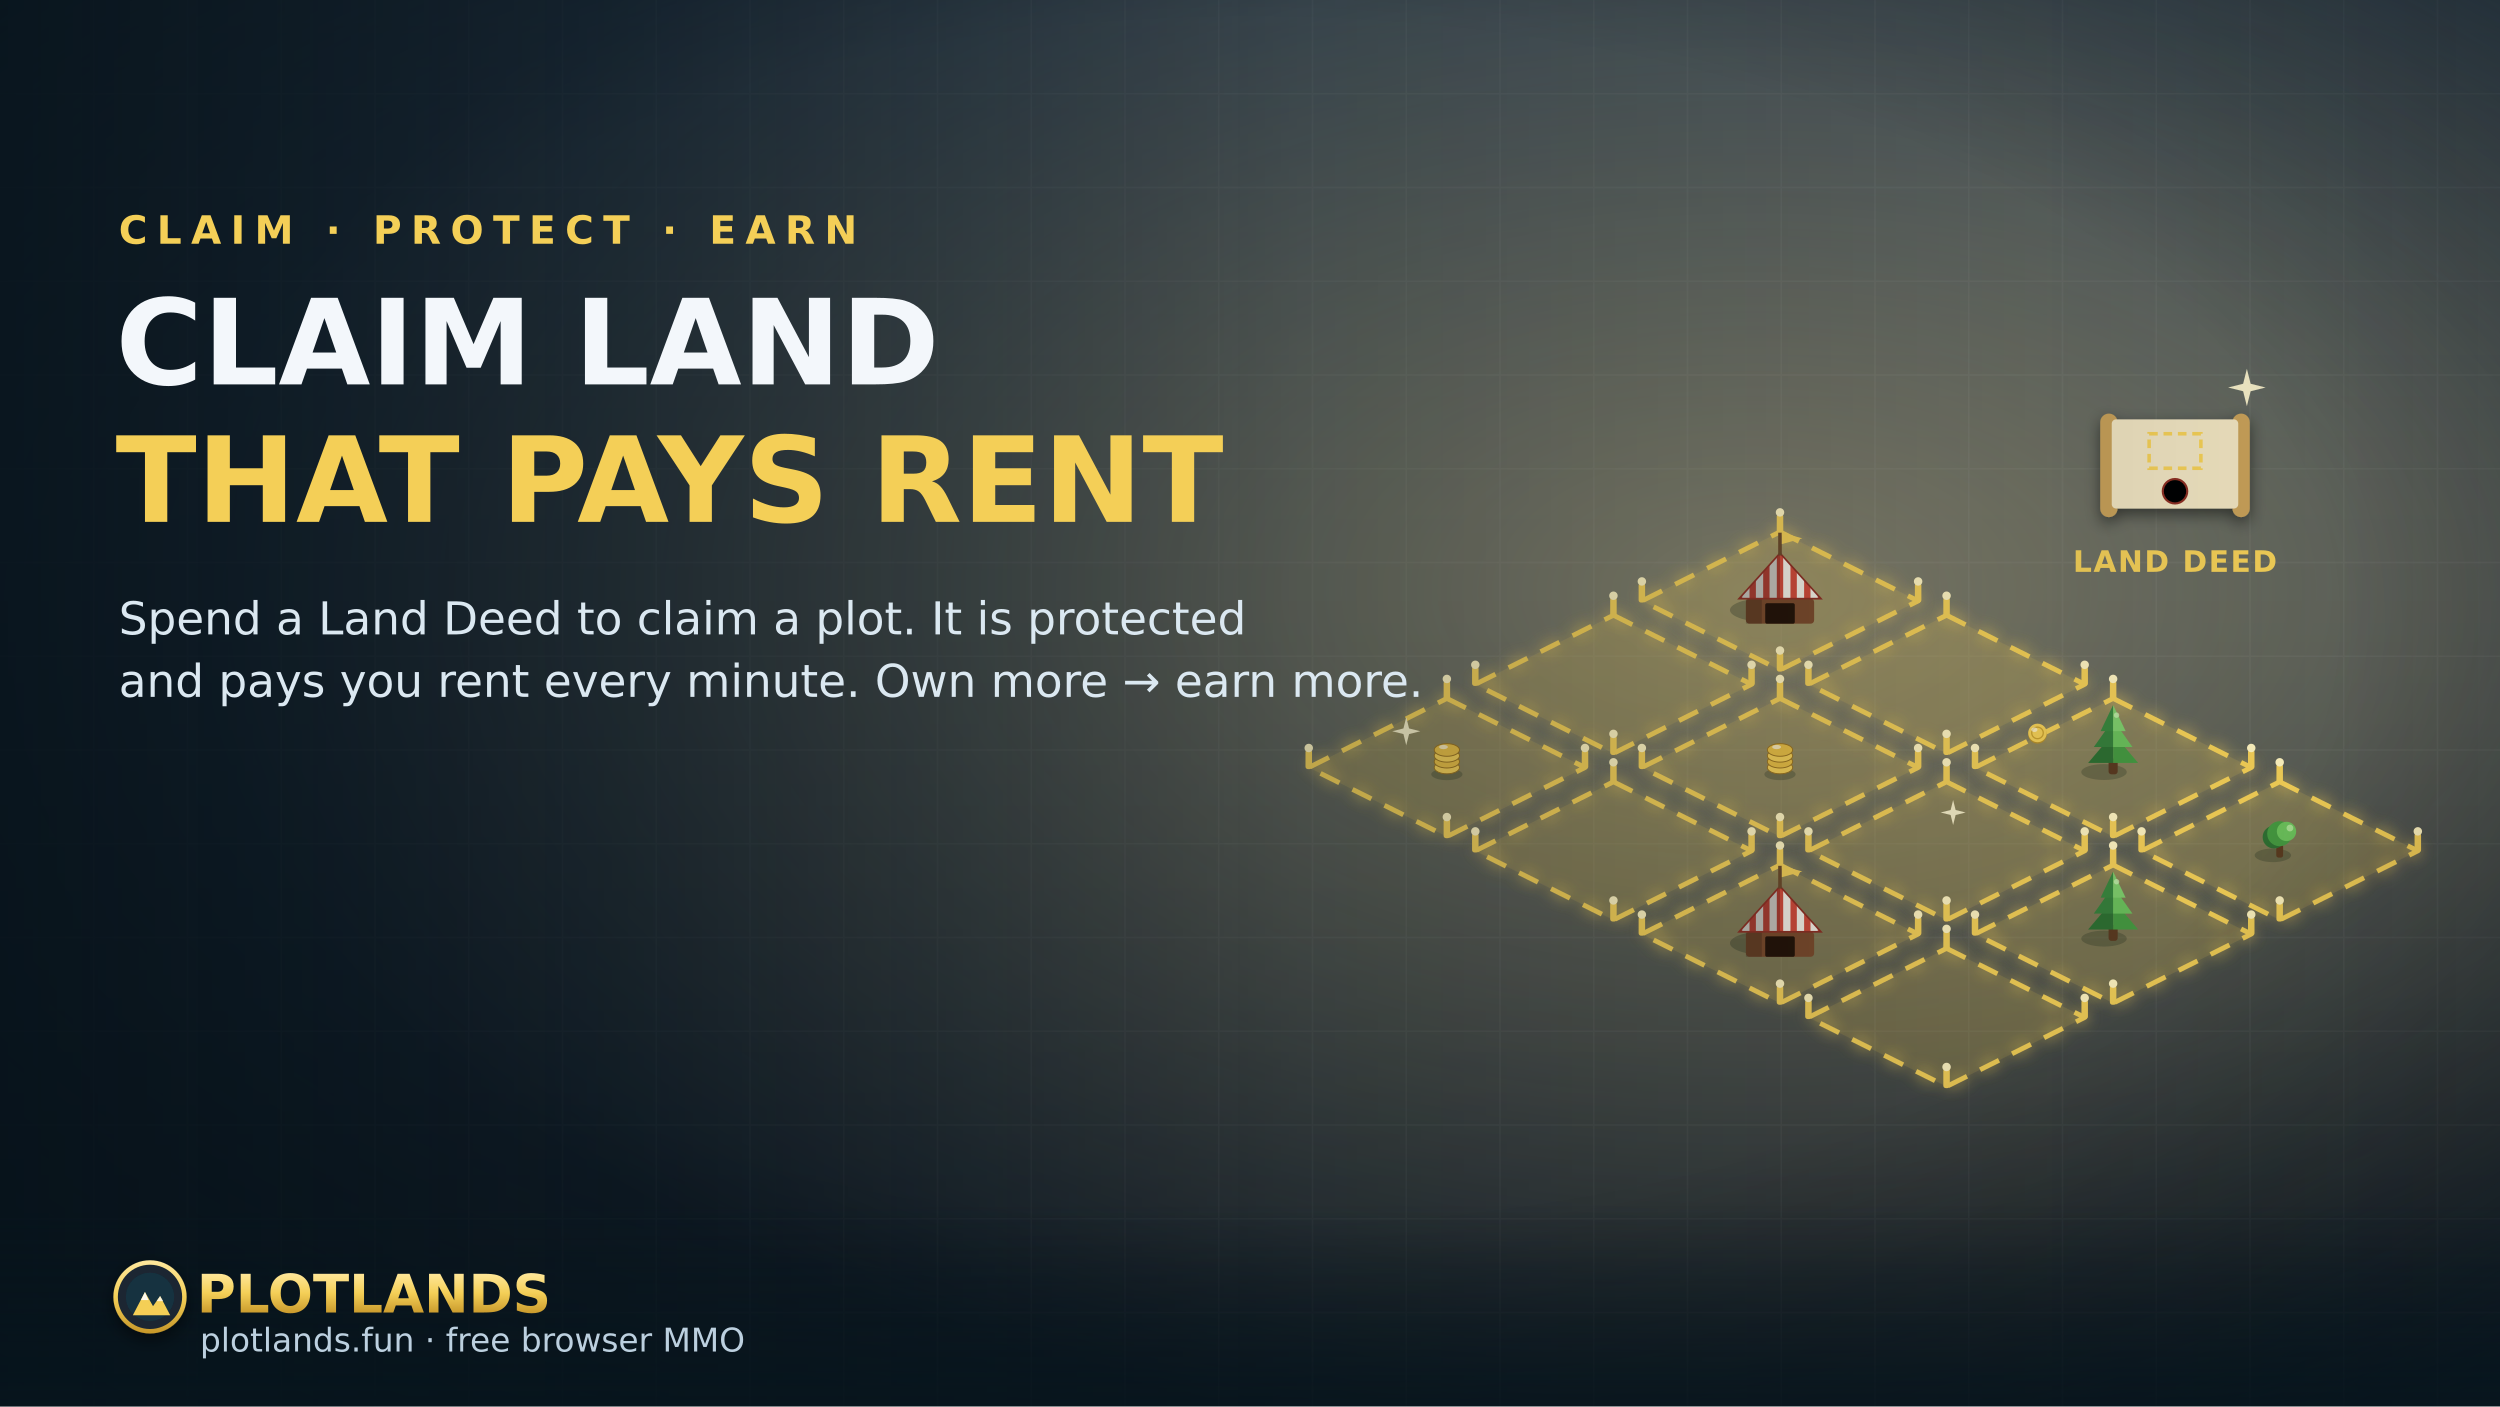
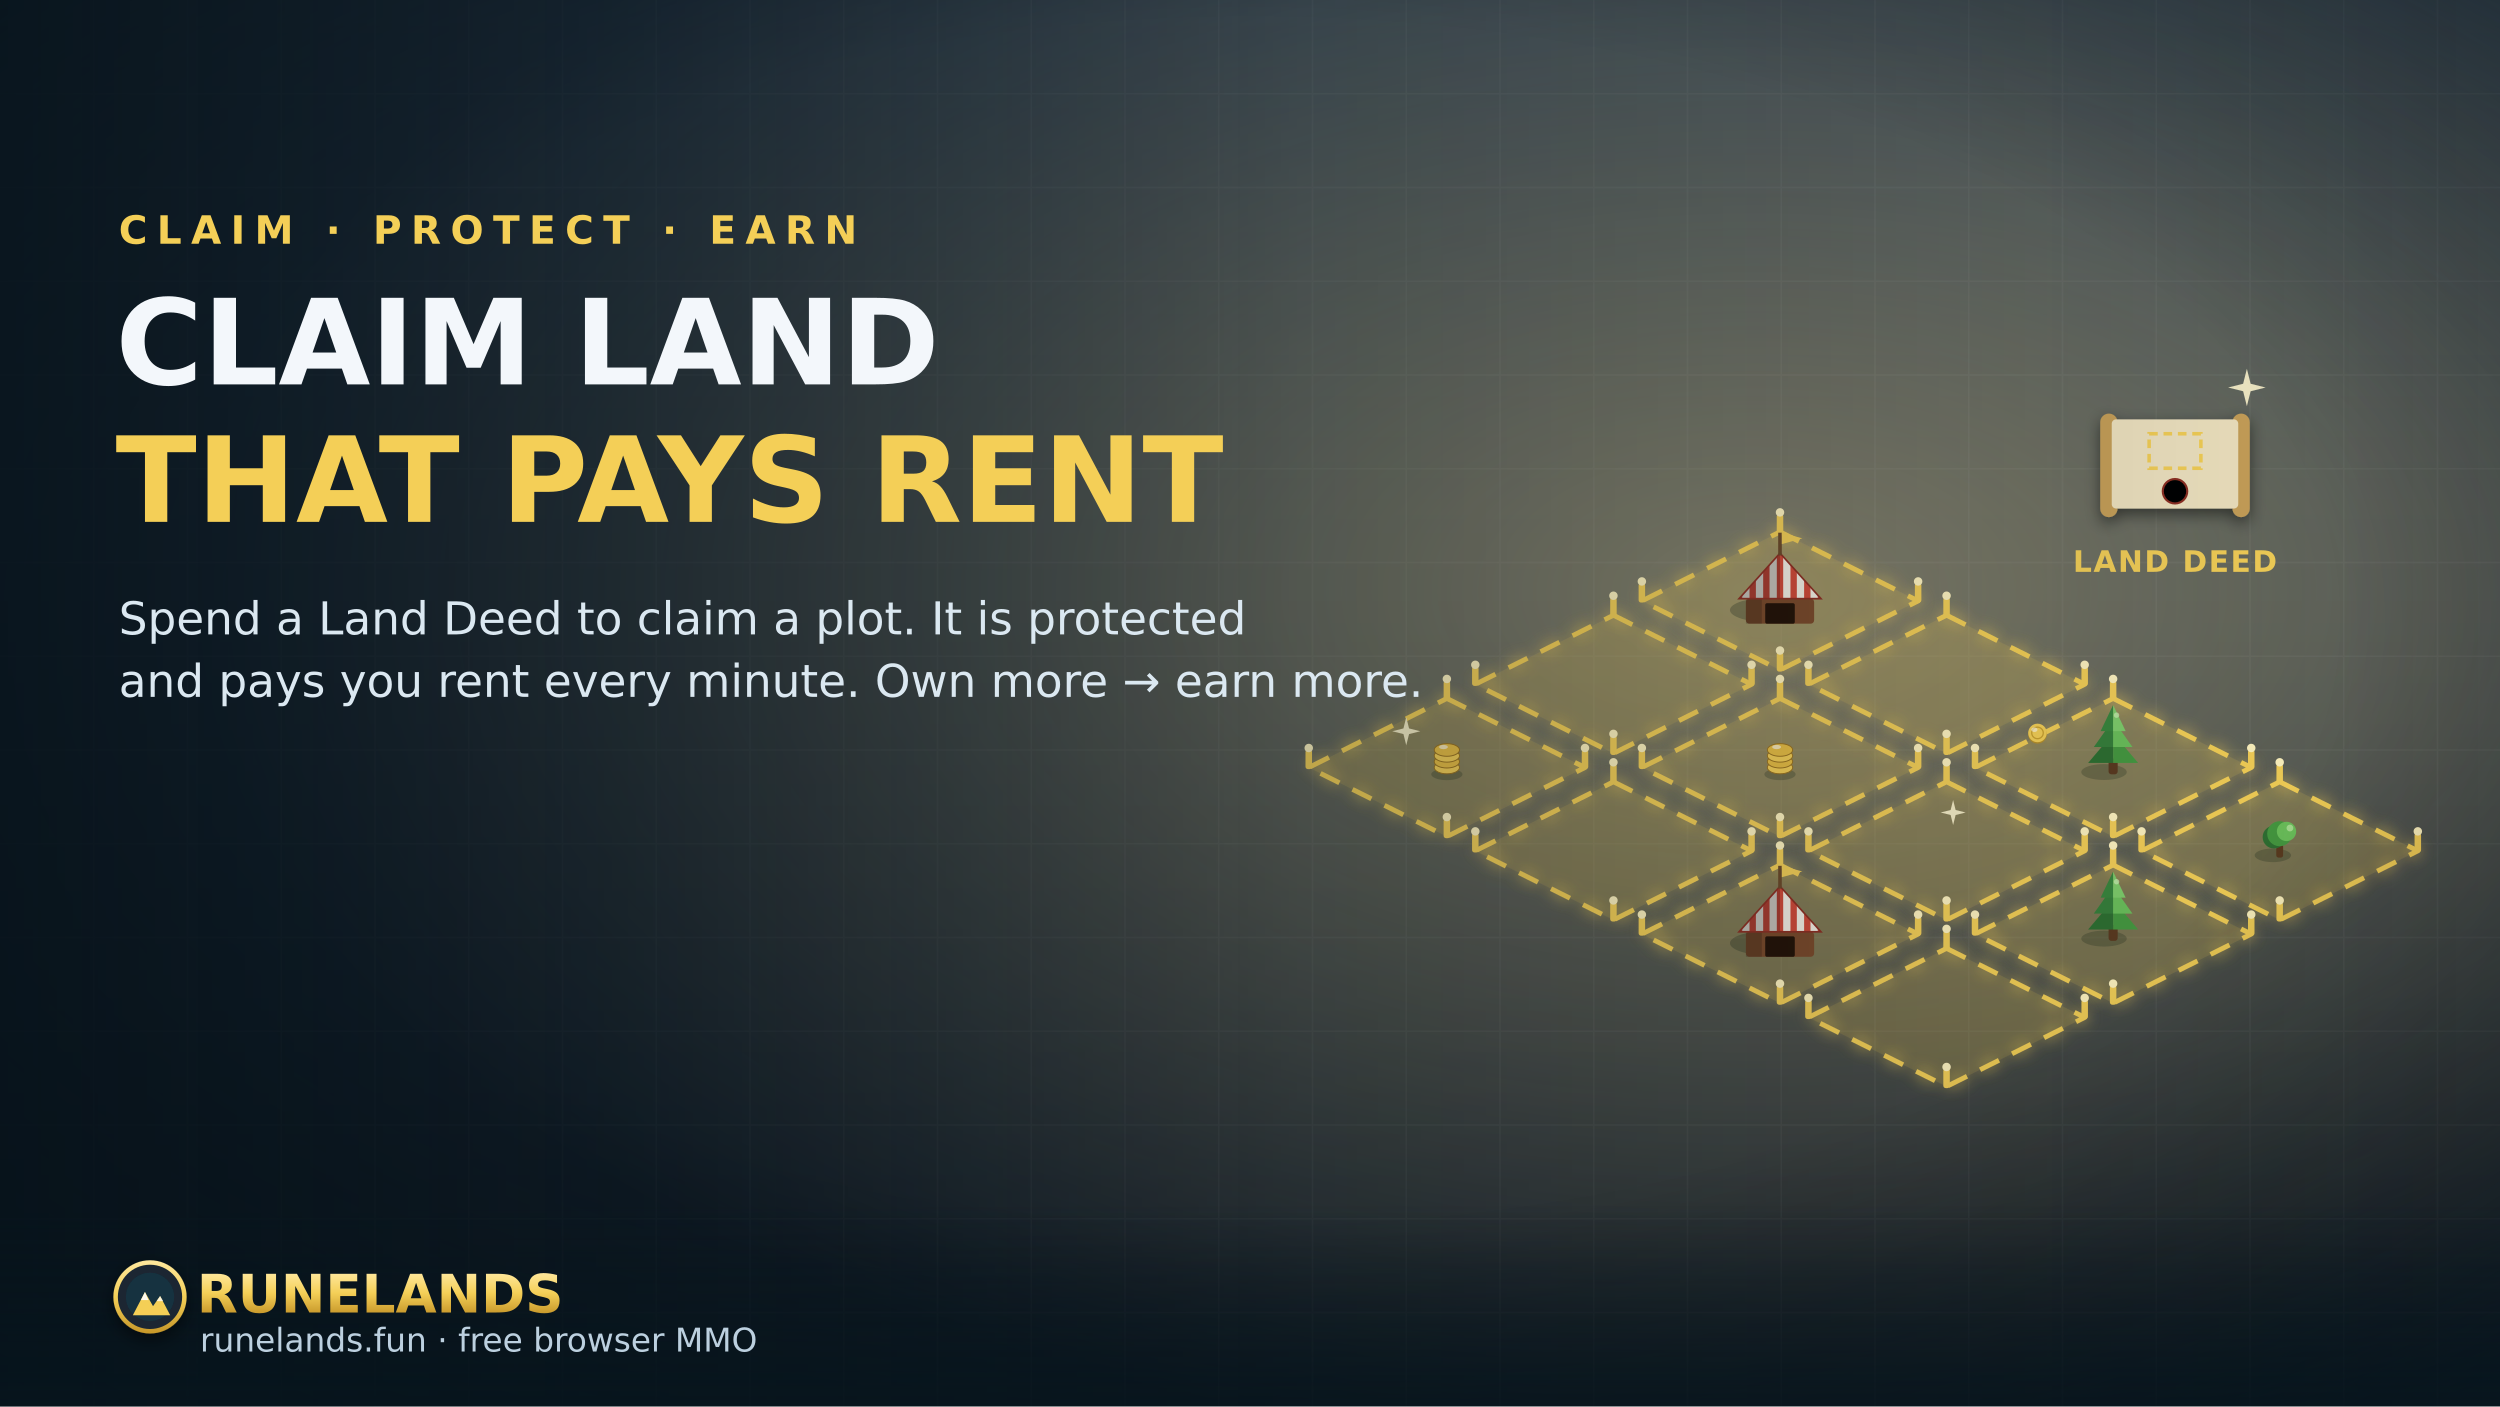
<svg xmlns="http://www.w3.org/2000/svg" width="1600" height="900" viewBox="0 0 1600 900">
  <defs>
    <linearGradient id="sky" x1="0" y1="0" x2="0" y2="1">
      <stop offset="0" stop-color="#163140" />
      <stop offset=".46" stop-color="#247e96" />
      <stop offset="1" stop-color="#0f2c39" />
    </linearGradient>
    <radialGradient id="sun" cx="80%" cy="16%" r="60%">
      <stop offset="0" stop-color="#fff1c2" stop-opacity=".95" />
      <stop offset="34%" stop-color="#f4b65a" stop-opacity=".5" />
      <stop offset="100%" stop-color="#f4b65a" stop-opacity="0" />
    </radialGradient>
    <linearGradient id="refl" x1="0" y1="0" x2="0" y2="1">
      <stop offset="0" stop-color="#ffe9a8" stop-opacity="0" />
      <stop offset=".5" stop-color="#ffdf8c" stop-opacity=".2" />
      <stop offset="1" stop-color="#ffdf8c" stop-opacity="0" />
    </linearGradient>
    <linearGradient id="grassG" gradientUnits="userSpaceOnUse" x1="1380" y1="560" x2="580" y2="560">
      <stop offset="0" stop-color="#86cc72" />
      <stop offset="1" stop-color="#3c7a3c" />
    </linearGradient>
    <linearGradient id="wallR" x1="0" y1="0" x2="0" y2="1">
      <stop offset="0" stop-color="#b07c33" />
      <stop offset="1" stop-color="#5c3d1c" />
    </linearGradient>
    <linearGradient id="wallL" x1="0" y1="0" x2="0" y2="1">
      <stop offset="0" stop-color="#5a3c1f" />
      <stop offset="1" stop-color="#291a0c" />
    </linearGradient>
    <linearGradient id="goldG" x1="0" y1="0" x2="0" y2="1">
      <stop offset="0" stop-color="#ffe79a" />
      <stop offset=".5" stop-color="#f4cf57" />
      <stop offset="1" stop-color="#c99a2c" />
    </linearGradient>
    <radialGradient id="ctaG" cx="50%" cy="28%" r="85%">
      <stop offset="0" stop-color="#ffe9a2" />
      <stop offset=".6" stop-color="#f4cf57" />
      <stop offset="1" stop-color="#d8a838" />
    </radialGradient>
    <linearGradient id="scrimT" x1="0" y1="0" x2="0" y2="1">
      <stop offset="0" stop-color="#06151d" stop-opacity=".62" />
      <stop offset="1" stop-color="#06151d" stop-opacity="0" />
    </linearGradient>
    <linearGradient id="scrimB" x1="0" y1="0" x2="0" y2="1">
      <stop offset="0" stop-color="#06151d" stop-opacity="0" />
      <stop offset="1" stop-color="#06151d" stop-opacity=".66" />
    </linearGradient>
    <radialGradient id="vig" cx="50%" cy="44%" r="74%">
      <stop offset="58%" stop-color="#000" stop-opacity="0" />
      <stop offset="100%" stop-color="#04121a" stop-opacity=".55" />
    </radialGradient>
    <filter id="glow" x="-50%" y="-50%" width="200%" height="200%">
      <feGaussianBlur stdDeviation="4.5" result="b" />
      <feMerge>
        <feMergeNode in="b" />
        <feMergeNode in="SourceGraphic" />
      </feMerge>
    </filter>
    <filter id="soft" x="-60%" y="-60%" width="220%" height="220%">
      <feGaussianBlur stdDeviation="16" />
    </filter>
    <filter id="haze" x="-60%" y="-60%" width="220%" height="220%">
      <feGaussianBlur stdDeviation="2.4" />
    </filter>
    <filter id="ds" x="-30%" y="-30%" width="160%" height="160%">
      <feDropShadow dx="0" dy="4" stdDeviation="5" flood-color="#000" flood-opacity=".5" />
    </filter>
  </defs>
  <defs>
    <linearGradient id="bgDay" x1="0" y1="0" x2="0" y2="1">
      <stop offset="0" stop-color="#c2e9f3" />
      <stop offset=".46" stop-color="#7fcadb" />
      <stop offset="1" stop-color="#3a9cb7" />
    </linearGradient>
    <linearGradient id="bgMap" x1="0" y1="0" x2="0" y2="1">
      <stop offset="0" stop-color="#2c3d4e" />
      <stop offset="1" stop-color="#121b25" />
    </linearGradient>
    <linearGradient id="bgNight" x1="0" y1="0" x2="0" y2="1">
      <stop offset="0" stop-color="#2c1620" />
      <stop offset=".5" stop-color="#3c1a22" />
      <stop offset="1" stop-color="#110910" />
    </linearGradient>
    <linearGradient id="bgEcon" x1="0" y1="0" x2="0" y2="1">
      <stop offset="0" stop-color="#312257" />
      <stop offset=".5" stop-color="#221a44" />
      <stop offset="1" stop-color="#0f0b22" />
    </linearGradient>
    <radialGradient id="sunWarm" cx="78%" cy="16%" r="62%">
      <stop offset="0" stop-color="#fffaea" stop-opacity=".95" />
      <stop offset="34%" stop-color="#ffe2a0" stop-opacity=".5" />
      <stop offset="100%" stop-color="#ffe2a0" stop-opacity="0" />
    </radialGradient>
    <radialGradient id="goldGlow" cx="70%" cy="42%" r="62%">
      <stop offset="0" stop-color="#ffe7a4" stop-opacity=".45" />
      <stop offset="100%" stop-color="#ffe7a4" stop-opacity="0" />
    </radialGradient>
    <radialGradient id="redglow" cx="50%" cy="50%" r="50%">
      <stop offset="0" stop-color="#ff3b2a" stop-opacity=".55" />
      <stop offset="100%" stop-color="#ff3b2a" stop-opacity="0" />
    </radialGradient>
    <linearGradient id="scrimL" x1="0" y1="0" x2="1" y2="0">
      <stop offset="0" stop-color="#06121a" stop-opacity=".85" />
      <stop offset=".52" stop-color="#06121a" stop-opacity=".22" />
      <stop offset="1" stop-color="#06121a" stop-opacity="0" />
    </linearGradient>
    <linearGradient id="grassG2" x1="0" y1="0" x2="0" y2="1">
      <stop offset="0" stop-color="#86cc72" />
      <stop offset="1" stop-color="#3c7a3c" />
    </linearGradient>
    <radialGradient id="icSea" cx="50%" cy="38%" r="80%">
      <stop offset="0" stop-color="#2d3f50" />
      <stop offset="1" stop-color="#0b121a" />
    </radialGradient>
    <linearGradient id="mtnR" x1="0" y1="0" x2="0" y2="1">
      <stop offset="0" stop-color="#ffe79a" />
      <stop offset="1" stop-color="#e3b43c" />
    </linearGradient>
    <linearGradient id="mtnL" x1="0" y1="0" x2="0" y2="1">
      <stop offset="0" stop-color="#e0b950" />
      <stop offset="1" stop-color="#b0842a" />
    </linearGradient>
    <radialGradient id="icGold" cx="50%" cy="38%" r="82%">
      <stop offset="0" stop-color="#ffeab0" />
      <stop offset=".55" stop-color="#f3cc62" />
      <stop offset="1" stop-color="#d59f33" />
    </radialGradient>
    <radialGradient id="icNavy" cx="50%" cy="40%" r="82%">
      <stop offset="0" stop-color="#243c4e" />
      <stop offset="1" stop-color="#0b1620" />
    </radialGradient>
    <linearGradient id="mtnDeep" x1="0" y1="0" x2="0" y2="1">
      <stop offset="0" stop-color="#e8bb45" />
      <stop offset="1" stop-color="#a9781f" />
    </linearGradient>
  </defs>
  <rect width="1600" height="900" fill="url(#bgMap)" />
  <rect width="1600" height="900" fill="url(#goldGlow)" />
  <g stroke="#ffffff" stroke-width="1" opacity=".04">
    <line x1="60" y1="0" x2="60" y2="900" />
    <line x1="120" y1="0" x2="120" y2="900" />
    <line x1="180" y1="0" x2="180" y2="900" />
    <line x1="240" y1="0" x2="240" y2="900" />
    <line x1="300" y1="0" x2="300" y2="900" />
    <line x1="360" y1="0" x2="360" y2="900" />
    <line x1="420" y1="0" x2="420" y2="900" />
    <line x1="480" y1="0" x2="480" y2="900" />
    <line x1="540" y1="0" x2="540" y2="900" />
    <line x1="600" y1="0" x2="600" y2="900" />
    <line x1="660" y1="0" x2="660" y2="900" />
    <line x1="720" y1="0" x2="720" y2="900" />
    <line x1="780" y1="0" x2="780" y2="900" />
    <line x1="840" y1="0" x2="840" y2="900" />
    <line x1="900" y1="0" x2="900" y2="900" />
    <line x1="960" y1="0" x2="960" y2="900" />
    <line x1="1020" y1="0" x2="1020" y2="900" />
    <line x1="1080" y1="0" x2="1080" y2="900" />
    <line x1="1140" y1="0" x2="1140" y2="900" />
    <line x1="1200" y1="0" x2="1200" y2="900" />
    <line x1="1260" y1="0" x2="1260" y2="900" />
    <line x1="1320" y1="0" x2="1320" y2="900" />
    <line x1="1380" y1="0" x2="1380" y2="900" />
    <line x1="1440" y1="0" x2="1440" y2="900" />
    <line x1="1500" y1="0" x2="1500" y2="900" />
    <line x1="1560" y1="0" x2="1560" y2="900" />
    <line x1="0" y1="60" x2="1600" y2="60" />
    <line x1="0" y1="120" x2="1600" y2="120" />
    <line x1="0" y1="180" x2="1600" y2="180" />
    <line x1="0" y1="240" x2="1600" y2="240" />
    <line x1="0" y1="300" x2="1600" y2="300" />
    <line x1="0" y1="360" x2="1600" y2="360" />
    <line x1="0" y1="420" x2="1600" y2="420" />
    <line x1="0" y1="480" x2="1600" y2="480" />
    <line x1="0" y1="540" x2="1600" y2="540" />
    <line x1="0" y1="600" x2="1600" y2="600" />
    <line x1="0" y1="660" x2="1600" y2="660" />
    <line x1="0" y1="720" x2="1600" y2="720" />
    <line x1="0" y1="780" x2="1600" y2="780" />
    <line x1="0" y1="840" x2="1600" y2="840" />
  </g>
  <g transform="translate(120 -34) scale(1.04)">
    <g filter="url(#glow)">
      <polygon points="980.0,360.0 1065.0,402.5 980.0,445.0 895.0,402.5" fill="#f4cf57" opacity=".13" />
      <polygon points="980.0,360.0 1065.0,402.5 980.0,445.0 895.0,402.5" fill="none" stroke="#f4cf57" stroke-width="3" stroke-dasharray="13 9" stroke-linejoin="round" />
    </g>
    <rect x="978.0" y="349.0" width="4" height="12" rx="1.5" fill="#f4cf57" />
    <circle cx="980.0" cy="348.0" r="2.6" fill="#fff3bf" />
    <rect x="1063.0" y="391.5" width="4" height="12" rx="1.5" fill="#f4cf57" />
    <circle cx="1065.0" cy="390.5" r="2.6" fill="#fff3bf" />
    <rect x="978.0" y="434.0" width="4" height="12" rx="1.5" fill="#f4cf57" />
    <circle cx="980.0" cy="433.0" r="2.6" fill="#fff3bf" />
    <rect x="893.0" y="391.5" width="4" height="12" rx="1.5" fill="#f4cf57" />
    <circle cx="895.0" cy="390.5" r="2.6" fill="#fff3bf" />
    <g filter="url(#glow)">
      <polygon points="877.5,411.3 962.5,453.8 877.5,496.3 792.5,453.8" fill="#f4cf57" opacity=".13" />
      <polygon points="877.5,411.3 962.5,453.8 877.5,496.3 792.5,453.8" fill="none" stroke="#f4cf57" stroke-width="3" stroke-dasharray="13 9" stroke-linejoin="round" />
    </g>
    <rect x="875.5" y="400.3" width="4" height="12" rx="1.5" fill="#f4cf57" />
    <circle cx="877.5" cy="399.3" r="2.6" fill="#fff3bf" />
    <rect x="960.5" y="442.8" width="4" height="12" rx="1.5" fill="#f4cf57" />
    <circle cx="962.5" cy="441.8" r="2.6" fill="#fff3bf" />
    <rect x="875.5" y="485.3" width="4" height="12" rx="1.5" fill="#f4cf57" />
    <circle cx="877.5" cy="484.3" r="2.6" fill="#fff3bf" />
    <rect x="790.5" y="442.8" width="4" height="12" rx="1.5" fill="#f4cf57" />
    <circle cx="792.5" cy="441.8" r="2.6" fill="#fff3bf" />
    <g filter="url(#glow)">
      <polygon points="775.0,462.5 860.0,505.0 775.0,547.5 690.0,505.0" fill="#f4cf57" opacity=".13" />
      <polygon points="775.0,462.5 860.0,505.0 775.0,547.5 690.0,505.0" fill="none" stroke="#f4cf57" stroke-width="3" stroke-dasharray="13 9" stroke-linejoin="round" />
    </g>
    <rect x="773.0" y="451.5" width="4" height="12" rx="1.5" fill="#f4cf57" />
    <circle cx="775.0" cy="450.5" r="2.6" fill="#fff3bf" />
    <rect x="858.0" y="494.0" width="4" height="12" rx="1.5" fill="#f4cf57" />
    <circle cx="860.0" cy="493.0" r="2.6" fill="#fff3bf" />
    <rect x="773.0" y="536.5" width="4" height="12" rx="1.5" fill="#f4cf57" />
    <circle cx="775.0" cy="535.5" r="2.6" fill="#fff3bf" />
    <rect x="688.0" y="494.0" width="4" height="12" rx="1.5" fill="#f4cf57" />
    <circle cx="690.0" cy="493.0" r="2.6" fill="#fff3bf" />
    <g filter="url(#glow)">
      <polygon points="1082.5,411.3 1167.5,453.8 1082.5,496.3 997.5,453.8" fill="#f4cf57" opacity=".13" />
      <polygon points="1082.5,411.3 1167.5,453.8 1082.5,496.3 997.5,453.8" fill="none" stroke="#f4cf57" stroke-width="3" stroke-dasharray="13 9" stroke-linejoin="round" />
    </g>
    <rect x="1080.5" y="400.3" width="4" height="12" rx="1.5" fill="#f4cf57" />
    <circle cx="1082.5" cy="399.3" r="2.6" fill="#fff3bf" />
    <rect x="1165.5" y="442.8" width="4" height="12" rx="1.5" fill="#f4cf57" />
    <circle cx="1167.5" cy="441.8" r="2.6" fill="#fff3bf" />
    <rect x="1080.5" y="485.3" width="4" height="12" rx="1.5" fill="#f4cf57" />
    <circle cx="1082.5" cy="484.3" r="2.6" fill="#fff3bf" />
    <rect x="995.5" y="442.8" width="4" height="12" rx="1.5" fill="#f4cf57" />
    <circle cx="997.5" cy="441.8" r="2.6" fill="#fff3bf" />
    <g filter="url(#glow)">
      <polygon points="980.0,462.5 1065.0,505.0 980.0,547.5 895.0,505.0" fill="#f4cf57" opacity=".13" />
      <polygon points="980.0,462.5 1065.0,505.0 980.0,547.5 895.0,505.0" fill="none" stroke="#f4cf57" stroke-width="3" stroke-dasharray="13 9" stroke-linejoin="round" />
    </g>
    <rect x="978.0" y="451.5" width="4" height="12" rx="1.5" fill="#f4cf57" />
    <circle cx="980.0" cy="450.5" r="2.6" fill="#fff3bf" />
    <rect x="1063.0" y="494.0" width="4" height="12" rx="1.5" fill="#f4cf57" />
    <circle cx="1065.0" cy="493.0" r="2.6" fill="#fff3bf" />
    <rect x="978.0" y="536.5" width="4" height="12" rx="1.5" fill="#f4cf57" />
    <circle cx="980.0" cy="535.5" r="2.6" fill="#fff3bf" />
    <rect x="893.0" y="494.0" width="4" height="12" rx="1.5" fill="#f4cf57" />
    <circle cx="895.0" cy="493.0" r="2.6" fill="#fff3bf" />
    <g filter="url(#glow)">
      <polygon points="877.5,513.8 962.5,556.3 877.5,598.8 792.5,556.3" fill="#f4cf57" opacity=".13" />
      <polygon points="877.5,513.8 962.5,556.3 877.5,598.8 792.5,556.3" fill="none" stroke="#f4cf57" stroke-width="3" stroke-dasharray="13 9" stroke-linejoin="round" />
    </g>
    <rect x="875.5" y="502.8" width="4" height="12" rx="1.5" fill="#f4cf57" />
    <circle cx="877.5" cy="501.8" r="2.6" fill="#fff3bf" />
    <rect x="960.5" y="545.3" width="4" height="12" rx="1.5" fill="#f4cf57" />
    <circle cx="962.5" cy="544.3" r="2.6" fill="#fff3bf" />
    <rect x="875.5" y="587.8" width="4" height="12" rx="1.5" fill="#f4cf57" />
    <circle cx="877.5" cy="586.8" r="2.6" fill="#fff3bf" />
    <rect x="790.5" y="545.3" width="4" height="12" rx="1.5" fill="#f4cf57" />
    <circle cx="792.5" cy="544.3" r="2.6" fill="#fff3bf" />
    <g filter="url(#glow)">
      <polygon points="1185.0,462.5 1270.0,505.0 1185.0,547.5 1100.0,505.0" fill="#f4cf57" opacity=".13" />
      <polygon points="1185.0,462.5 1270.0,505.0 1185.0,547.5 1100.0,505.0" fill="none" stroke="#f4cf57" stroke-width="3" stroke-dasharray="13 9" stroke-linejoin="round" />
    </g>
    <rect x="1183.0" y="451.5" width="4" height="12" rx="1.5" fill="#f4cf57" />
    <circle cx="1185.0" cy="450.5" r="2.6" fill="#fff3bf" />
    <rect x="1268.0" y="494.0" width="4" height="12" rx="1.5" fill="#f4cf57" />
    <circle cx="1270.0" cy="493.0" r="2.6" fill="#fff3bf" />
    <rect x="1183.0" y="536.5" width="4" height="12" rx="1.5" fill="#f4cf57" />
    <circle cx="1185.0" cy="535.5" r="2.6" fill="#fff3bf" />
    <rect x="1098.0" y="494.0" width="4" height="12" rx="1.5" fill="#f4cf57" />
    <circle cx="1100.0" cy="493.0" r="2.6" fill="#fff3bf" />
    <g filter="url(#glow)">
      <polygon points="1082.5,513.8 1167.5,556.3 1082.5,598.8 997.5,556.3" fill="#f4cf57" opacity=".13" />
      <polygon points="1082.5,513.8 1167.5,556.3 1082.5,598.8 997.5,556.3" fill="none" stroke="#f4cf57" stroke-width="3" stroke-dasharray="13 9" stroke-linejoin="round" />
    </g>
    <rect x="1080.5" y="502.8" width="4" height="12" rx="1.5" fill="#f4cf57" />
    <circle cx="1082.5" cy="501.8" r="2.6" fill="#fff3bf" />
    <rect x="1165.5" y="545.3" width="4" height="12" rx="1.5" fill="#f4cf57" />
    <circle cx="1167.5" cy="544.3" r="2.6" fill="#fff3bf" />
    <rect x="1080.5" y="587.8" width="4" height="12" rx="1.5" fill="#f4cf57" />
    <circle cx="1082.5" cy="586.8" r="2.6" fill="#fff3bf" />
    <rect x="995.5" y="545.3" width="4" height="12" rx="1.5" fill="#f4cf57" />
    <circle cx="997.5" cy="544.3" r="2.6" fill="#fff3bf" />
    <g filter="url(#glow)">
      <polygon points="980.0,565.0 1065.0,607.5 980.0,650.0 895.0,607.5" fill="#f4cf57" opacity=".13" />
      <polygon points="980.0,565.0 1065.0,607.5 980.0,650.0 895.0,607.5" fill="none" stroke="#f4cf57" stroke-width="3" stroke-dasharray="13 9" stroke-linejoin="round" />
    </g>
    <rect x="978.0" y="554.0" width="4" height="12" rx="1.5" fill="#f4cf57" />
    <circle cx="980.0" cy="553.0" r="2.6" fill="#fff3bf" />
    <rect x="1063.0" y="596.5" width="4" height="12" rx="1.5" fill="#f4cf57" />
    <circle cx="1065.0" cy="595.5" r="2.6" fill="#fff3bf" />
    <rect x="978.0" y="639.0" width="4" height="12" rx="1.5" fill="#f4cf57" />
    <circle cx="980.0" cy="638.0" r="2.6" fill="#fff3bf" />
    <rect x="893.0" y="596.5" width="4" height="12" rx="1.5" fill="#f4cf57" />
    <circle cx="895.0" cy="595.5" r="2.6" fill="#fff3bf" />
    <g filter="url(#glow)">
      <polygon points="1287.5,513.8 1372.5,556.3 1287.5,598.8 1202.5,556.3" fill="#f4cf57" opacity=".13" />
      <polygon points="1287.5,513.8 1372.5,556.3 1287.5,598.8 1202.5,556.3" fill="none" stroke="#f4cf57" stroke-width="3" stroke-dasharray="13 9" stroke-linejoin="round" />
    </g>
    <rect x="1285.5" y="502.8" width="4" height="12" rx="1.5" fill="#f4cf57" />
    <circle cx="1287.5" cy="501.8" r="2.6" fill="#fff3bf" />
    <rect x="1370.5" y="545.3" width="4" height="12" rx="1.5" fill="#f4cf57" />
    <circle cx="1372.5" cy="544.3" r="2.6" fill="#fff3bf" />
    <rect x="1285.5" y="587.8" width="4" height="12" rx="1.5" fill="#f4cf57" />
    <circle cx="1287.5" cy="586.8" r="2.6" fill="#fff3bf" />
    <rect x="1200.5" y="545.3" width="4" height="12" rx="1.5" fill="#f4cf57" />
    <circle cx="1202.5" cy="544.3" r="2.6" fill="#fff3bf" />
    <g filter="url(#glow)">
      <polygon points="1185.0,565.0 1270.0,607.5 1185.0,650.0 1100.0,607.5" fill="#f4cf57" opacity=".13" />
      <polygon points="1185.0,565.0 1270.0,607.5 1185.0,650.0 1100.0,607.5" fill="none" stroke="#f4cf57" stroke-width="3" stroke-dasharray="13 9" stroke-linejoin="round" />
    </g>
    <rect x="1183.0" y="554.0" width="4" height="12" rx="1.5" fill="#f4cf57" />
    <circle cx="1185.0" cy="553.0" r="2.6" fill="#fff3bf" />
    <rect x="1268.0" y="596.5" width="4" height="12" rx="1.5" fill="#f4cf57" />
    <circle cx="1270.0" cy="595.5" r="2.6" fill="#fff3bf" />
    <rect x="1183.0" y="639.0" width="4" height="12" rx="1.5" fill="#f4cf57" />
    <circle cx="1185.0" cy="638.0" r="2.6" fill="#fff3bf" />
    <rect x="1098.0" y="596.5" width="4" height="12" rx="1.5" fill="#f4cf57" />
    <circle cx="1100.0" cy="595.5" r="2.6" fill="#fff3bf" />
    <g filter="url(#glow)">
      <polygon points="1082.5,616.3 1167.5,658.8 1082.5,701.3 997.5,658.8" fill="#f4cf57" opacity=".13" />
      <polygon points="1082.5,616.3 1167.5,658.8 1082.5,701.3 997.5,658.8" fill="none" stroke="#f4cf57" stroke-width="3" stroke-dasharray="13 9" stroke-linejoin="round" />
    </g>
    <rect x="1080.5" y="605.3" width="4" height="12" rx="1.5" fill="#f4cf57" />
    <circle cx="1082.5" cy="604.3" r="2.6" fill="#fff3bf" />
    <rect x="1165.5" y="647.8" width="4" height="12" rx="1.5" fill="#f4cf57" />
    <circle cx="1167.5" cy="646.8" r="2.6" fill="#fff3bf" />
    <rect x="1080.5" y="690.3" width="4" height="12" rx="1.5" fill="#f4cf57" />
    <circle cx="1082.5" cy="689.3" r="2.6" fill="#fff3bf" />
    <rect x="995.5" y="647.8" width="4" height="12" rx="1.5" fill="#f4cf57" />
    <circle cx="997.5" cy="646.8" r="2.6" fill="#fff3bf" />
    <g transform="translate(980 402.5) scale(0.7)">
      <g transform="scale(1)">
        <ellipse cx="-8" cy="8" rx="36" ry="11" fill="#0a1a0e" opacity=".25" />
        <rect x="-30" y="-2" width="60" height="22" rx="3" fill="#7a4a2a" />
        <rect x="-30" y="-2" width="14" height="22" fill="#000" opacity=".18" />
        <clipPath id="troof">
          <path d="M0 -42 L36 -2 L-36 -2 Z" />
        </clipPath>
        <g clip-path="url(#troof)">
          <rect x="-36" y="-44" width="72" height="44" fill="#cf4a38" />
          <rect x="-33.2" y="-44" width="6.4" height="44" fill="#f4efe4" />
          <rect x="-21.2" y="-44" width="6.4" height="44" fill="#f4efe4" />
          <rect x="-9.2" y="-44" width="6.4" height="44" fill="#f4efe4" />
          <rect x="2.8" y="-44" width="6.4" height="44" fill="#f4efe4" />
          <rect x="14.8" y="-44" width="6.4" height="44" fill="#f4efe4" />
          <rect x="26.8" y="-44" width="6.4" height="44" fill="#f4efe4" />
          <path d="M0 -42 L-36 -2 L0 -2 Z" fill="#000" opacity=".2" />
        </g>
        <path d="M0 -42 L36 -2 L-36 -2 Z" fill="none" stroke="#8d2f22" stroke-width="1.5" />
        <rect x="-13" y="2" width="26" height="18" rx="1.5" fill="#241307" />
        <rect x="-1.6" y="-60" width="3.2" height="20" fill="#6b4a2a" />
        <path d="M1.6 -60 l18 5 l-18 5 Z" fill="#f4cf57" />
      </g>
    </g>
    <g transform="translate(775 505) scale(0.6)">
      <g transform="scale(1)">
        <ellipse cx="0" cy="7" rx="16" ry="6" fill="#0a1a0e" opacity=".22" />
        <ellipse cx="0" cy="0" rx="13" ry="6.5" fill="#f4cf57" stroke="#9a7320" stroke-width="1" />
        <ellipse cx="0" cy="-6" rx="13" ry="6.5" fill="#e7bd44" stroke="#9a7320" stroke-width="1" />
        <ellipse cx="0" cy="-12" rx="13" ry="6.5" fill="#f4cf57" stroke="#9a7320" stroke-width="1" />
        <ellipse cx="0" cy="-18" rx="13" ry="6.5" fill="#e7bd44" stroke="#9a7320" stroke-width="1" />
        <ellipse cx="-3.5" cy="-21" rx="4.5" ry="2.2" fill="#fff" opacity=".6" />
      </g>
    </g>
    <g transform="translate(980 505) scale(0.6)">
      <g transform="scale(1)">
        <ellipse cx="0" cy="7" rx="16" ry="6" fill="#0a1a0e" opacity=".22" />
        <ellipse cx="0" cy="0" rx="13" ry="6.5" fill="#f4cf57" stroke="#9a7320" stroke-width="1" />
        <ellipse cx="0" cy="-6" rx="13" ry="6.5" fill="#e7bd44" stroke="#9a7320" stroke-width="1" />
        <ellipse cx="0" cy="-12" rx="13" ry="6.5" fill="#f4cf57" stroke="#9a7320" stroke-width="1" />
        <ellipse cx="0" cy="-18" rx="13" ry="6.5" fill="#e7bd44" stroke="#9a7320" stroke-width="1" />
        <ellipse cx="-3.5" cy="-21" rx="4.5" ry="2.2" fill="#fff" opacity=".6" />
      </g>
    </g>
    <g transform="translate(1185 505) scale(0.7)">
      <g transform="scale(1)">
        <ellipse cx="-8" cy="4" rx="20" ry="7" fill="#0a1a0e" opacity=".22" />
        <rect x="-4" y="-8" width="8" height="14" rx="2.5" fill="#5b3a1f" />
        <path d="M0 -30 L-22 -4 L0 -4 Z" fill="#2f6f31" />
        <path d="M0 -30 L22 -4 L0 -4 Z" fill="#469940" />
        <path d="M0 -42 L-17 -18 L0 -18 Z" fill="#37803a" />
        <path d="M0 -42 L17 -18 L0 -18 Z" fill="#6cc05a" />
        <path d="M0 -55 L-11 -32 L0 -32 Z" fill="#39863d" />
        <path d="M0 -55 L11 -32 L0 -32 Z" fill="#7fcc6a" />
        <circle cx="3" cy="-46" r="2.4" fill="#cdf0b3" opacity=".7" />
      </g>
    </g>
    <g transform="translate(980 607.5) scale(0.7)">
      <g transform="scale(1)">
        <ellipse cx="-8" cy="8" rx="36" ry="11" fill="#0a1a0e" opacity=".25" />
        <rect x="-30" y="-2" width="60" height="22" rx="3" fill="#7a4a2a" />
        <rect x="-30" y="-2" width="14" height="22" fill="#000" opacity=".18" />
        <clipPath id="troof">
          <path d="M0 -42 L36 -2 L-36 -2 Z" />
        </clipPath>
        <g clip-path="url(#troof)">
          <rect x="-36" y="-44" width="72" height="44" fill="#cf4a38" />
          <rect x="-33.2" y="-44" width="6.4" height="44" fill="#f4efe4" />
          <rect x="-21.2" y="-44" width="6.4" height="44" fill="#f4efe4" />
          <rect x="-9.2" y="-44" width="6.4" height="44" fill="#f4efe4" />
          <rect x="2.8" y="-44" width="6.4" height="44" fill="#f4efe4" />
          <rect x="14.8" y="-44" width="6.4" height="44" fill="#f4efe4" />
          <rect x="26.8" y="-44" width="6.4" height="44" fill="#f4efe4" />
          <path d="M0 -42 L-36 -2 L0 -2 Z" fill="#000" opacity=".2" />
        </g>
        <path d="M0 -42 L36 -2 L-36 -2 Z" fill="none" stroke="#8d2f22" stroke-width="1.5" />
        <rect x="-13" y="2" width="26" height="18" rx="1.5" fill="#241307" />
        <rect x="-1.6" y="-60" width="3.2" height="20" fill="#6b4a2a" />
        <path d="M1.6 -60 l18 5 l-18 5 Z" fill="#f4cf57" />
      </g>
    </g>
    <g transform="translate(1287.5 556.25) scale(0.7)">
      <g transform="scale(1)">
        <ellipse cx="-6" cy="4" rx="16" ry="6" fill="#0a1a0e" opacity=".22" />
        <rect x="-3" y="-6" width="6" height="12" rx="2" fill="#5b3a1f" />
        <circle cx="-5" cy="-12" r="10" fill="#2f6f31" />
        <circle cx="0" cy="-15" r="11" fill="#469940" />
        <circle cx="6" cy="-17" r="8.5" fill="#6cc05a" />
        <circle cx="9" cy="-20" r="3" fill="#cdf0b3" opacity=".6" />
      </g>
    </g>
    <g transform="translate(1185 607.5) scale(0.7)">
      <g transform="scale(1)">
        <ellipse cx="-8" cy="4" rx="20" ry="7" fill="#0a1a0e" opacity=".22" />
        <rect x="-4" y="-8" width="8" height="14" rx="2.5" fill="#5b3a1f" />
        <path d="M0 -30 L-22 -4 L0 -4 Z" fill="#2f6f31" />
        <path d="M0 -30 L22 -4 L0 -4 Z" fill="#469940" />
        <path d="M0 -42 L-17 -18 L0 -18 Z" fill="#37803a" />
        <path d="M0 -42 L17 -18 L0 -18 Z" fill="#6cc05a" />
        <path d="M0 -55 L-11 -32 L0 -32 Z" fill="#39863d" />
        <path d="M0 -55 L11 -32 L0 -32 Z" fill="#7fcc6a" />
        <circle cx="3" cy="-46" r="2.4" fill="#cdf0b3" opacity=".7" />
      </g>
    </g>
  </g>
  <g transform="translate(1392 296) scale(0.92)">
    <g transform="scale(1)" filter="url(#ds)">
      <rect x="-52" y="-34" width="12" height="72" rx="6" fill="#c8a058" />
      <rect x="40" y="-34" width="12" height="72" rx="6" fill="#c8a058" />
      <rect x="-44" y="-30" width="88" height="62" rx="3" fill="#f0e3c0" />
      <rect x="-18" y="-20" width="36" height="24" fill="none" stroke="#f4cf57" stroke-width="2.5" stroke-dasharray="6 4" />
      <circle cx="0" cy="20" r="8.5" fill="undefined" />
      <circle cx="0" cy="20" r="8.5" fill="none" stroke="#8d2f22" stroke-width="1.5" />
    </g>
  </g>
  <path transform="translate(1438 248)" d="M0 -12 L2.4 -2.4 L12 0 L2.4 2.4 L0 12 L-2.4 2.4 L-12 0 L-2.4 -2.4 Z" fill="#fff6cf" opacity="0.92" />
  <text x="1392" y="366" text-anchor="middle" font-family="'DejaVu Sans','Liberation Sans',sans-serif" font-weight="bold" font-size="19" letter-spacing="1" fill="#f4cf57">LAND DEED</text>
  <g transform="translate(1304 470) scale(0.66)">
    <g transform="scale(1)">
      <circle r="9" fill="#b8902a" />
      <circle cy="-1.4" r="9" fill="#f4cf57" />
      <circle cy="-1.4" r="5.6" fill="none" stroke="#caa12f" stroke-width="1.3" />
      <ellipse cx="-3" cy="-4.5" rx="3" ry="2.2" fill="#fff" opacity=".55" />
    </g>
  </g>
  <path transform="translate(900 468)" d="M0 -9 L1.8 -1.8 L9 0 L1.8 1.8 L0 9 L-1.8 1.8 L-9 0 L-1.8 -1.8 Z" fill="#fff6cf" opacity="0.92" />
  <path transform="translate(1250 520)" d="M0 -8 L1.6 -1.6 L8 0 L1.6 1.6 L0 8 L-1.6 1.6 L-8 0 L-1.6 -1.6 Z" fill="#fff6cf" opacity="0.92" />
  <rect width="1600" height="900" fill="url(#vig)" />
  <rect width="1600" height="900" fill="url(#scrimL)" />
  <rect y="770" width="1600" height="130" fill="url(#scrimB)" />
  <text x="76" y="156" font-family="'DejaVu Sans','Liberation Sans',sans-serif" font-weight="bold" font-size="25" letter-spacing="6" fill="#f4cf57">CLAIM · PROTECT · EARN</text>
  <text x="74" y="246" font-family="'DejaVu Sans','Liberation Sans',sans-serif" font-weight="bold" font-size="76" fill="#f3f7fb">CLAIM LAND</text>
  <text x="74" y="334" font-family="'DejaVu Sans','Liberation Sans',sans-serif" font-weight="bold" font-size="76" fill="#f3f7fb">
    <tspan fill="#f4cf57">THAT PAYS RENT</tspan>
  </text>
  <text x="76" y="406" font-family="'DejaVu Sans','Liberation Sans',sans-serif" font-size="29" fill="#dbe8f1">Spend a Land Deed to claim a plot. It is protected</text>
  <text x="76" y="446" font-family="'DejaVu Sans','Liberation Sans',sans-serif" font-size="29" fill="#dbe8f1">and pays you rent every minute. Own more → earn more.</text>
  <g filter="url(#ds)">
    <circle cx="96" cy="830" r="22" fill="#1a2733" stroke="url(#goldG)" stroke-width="2.86" />
    <circle cx="96" cy="830" r="15.4" fill="#16323f" />
    <g transform="translate(96 834) scale(0.3235294)">
      <path d="M-34 24 L-10 -22 L6 6 L20 -14 L40 24 Z" fill="#f4cf57" />
      <path d="M-10 -22 L-3 -6 L-18 -6 Z" fill="#fff" opacity=".9" />
      <path d="M20 -14 L26 -4 L13 -4 Z" fill="#fff" opacity=".75" />
    </g>
  </g>
-   <text x="126" y="840" font-family="'DejaVu Sans','Liberation Sans',sans-serif" font-weight="bold" font-size="34" fill="url(#goldG)">PLOTLANDS</text>
-   <text x="128" y="865" font-family="'DejaVu Sans','Liberation Sans',sans-serif" font-size="21" fill="#bcd0df">plotlands.fun · free browser MMO</text>
+   <text x="126" y="840" font-family="'DejaVu Sans','Liberation Sans',sans-serif" font-weight="bold" font-size="34" fill="url(#goldG)">RUNELANDS</text>
+   <text x="128" y="865" font-family="'DejaVu Sans','Liberation Sans',sans-serif" font-size="21" fill="#bcd0df">runelands.fun · free browser MMO</text>
</svg>
